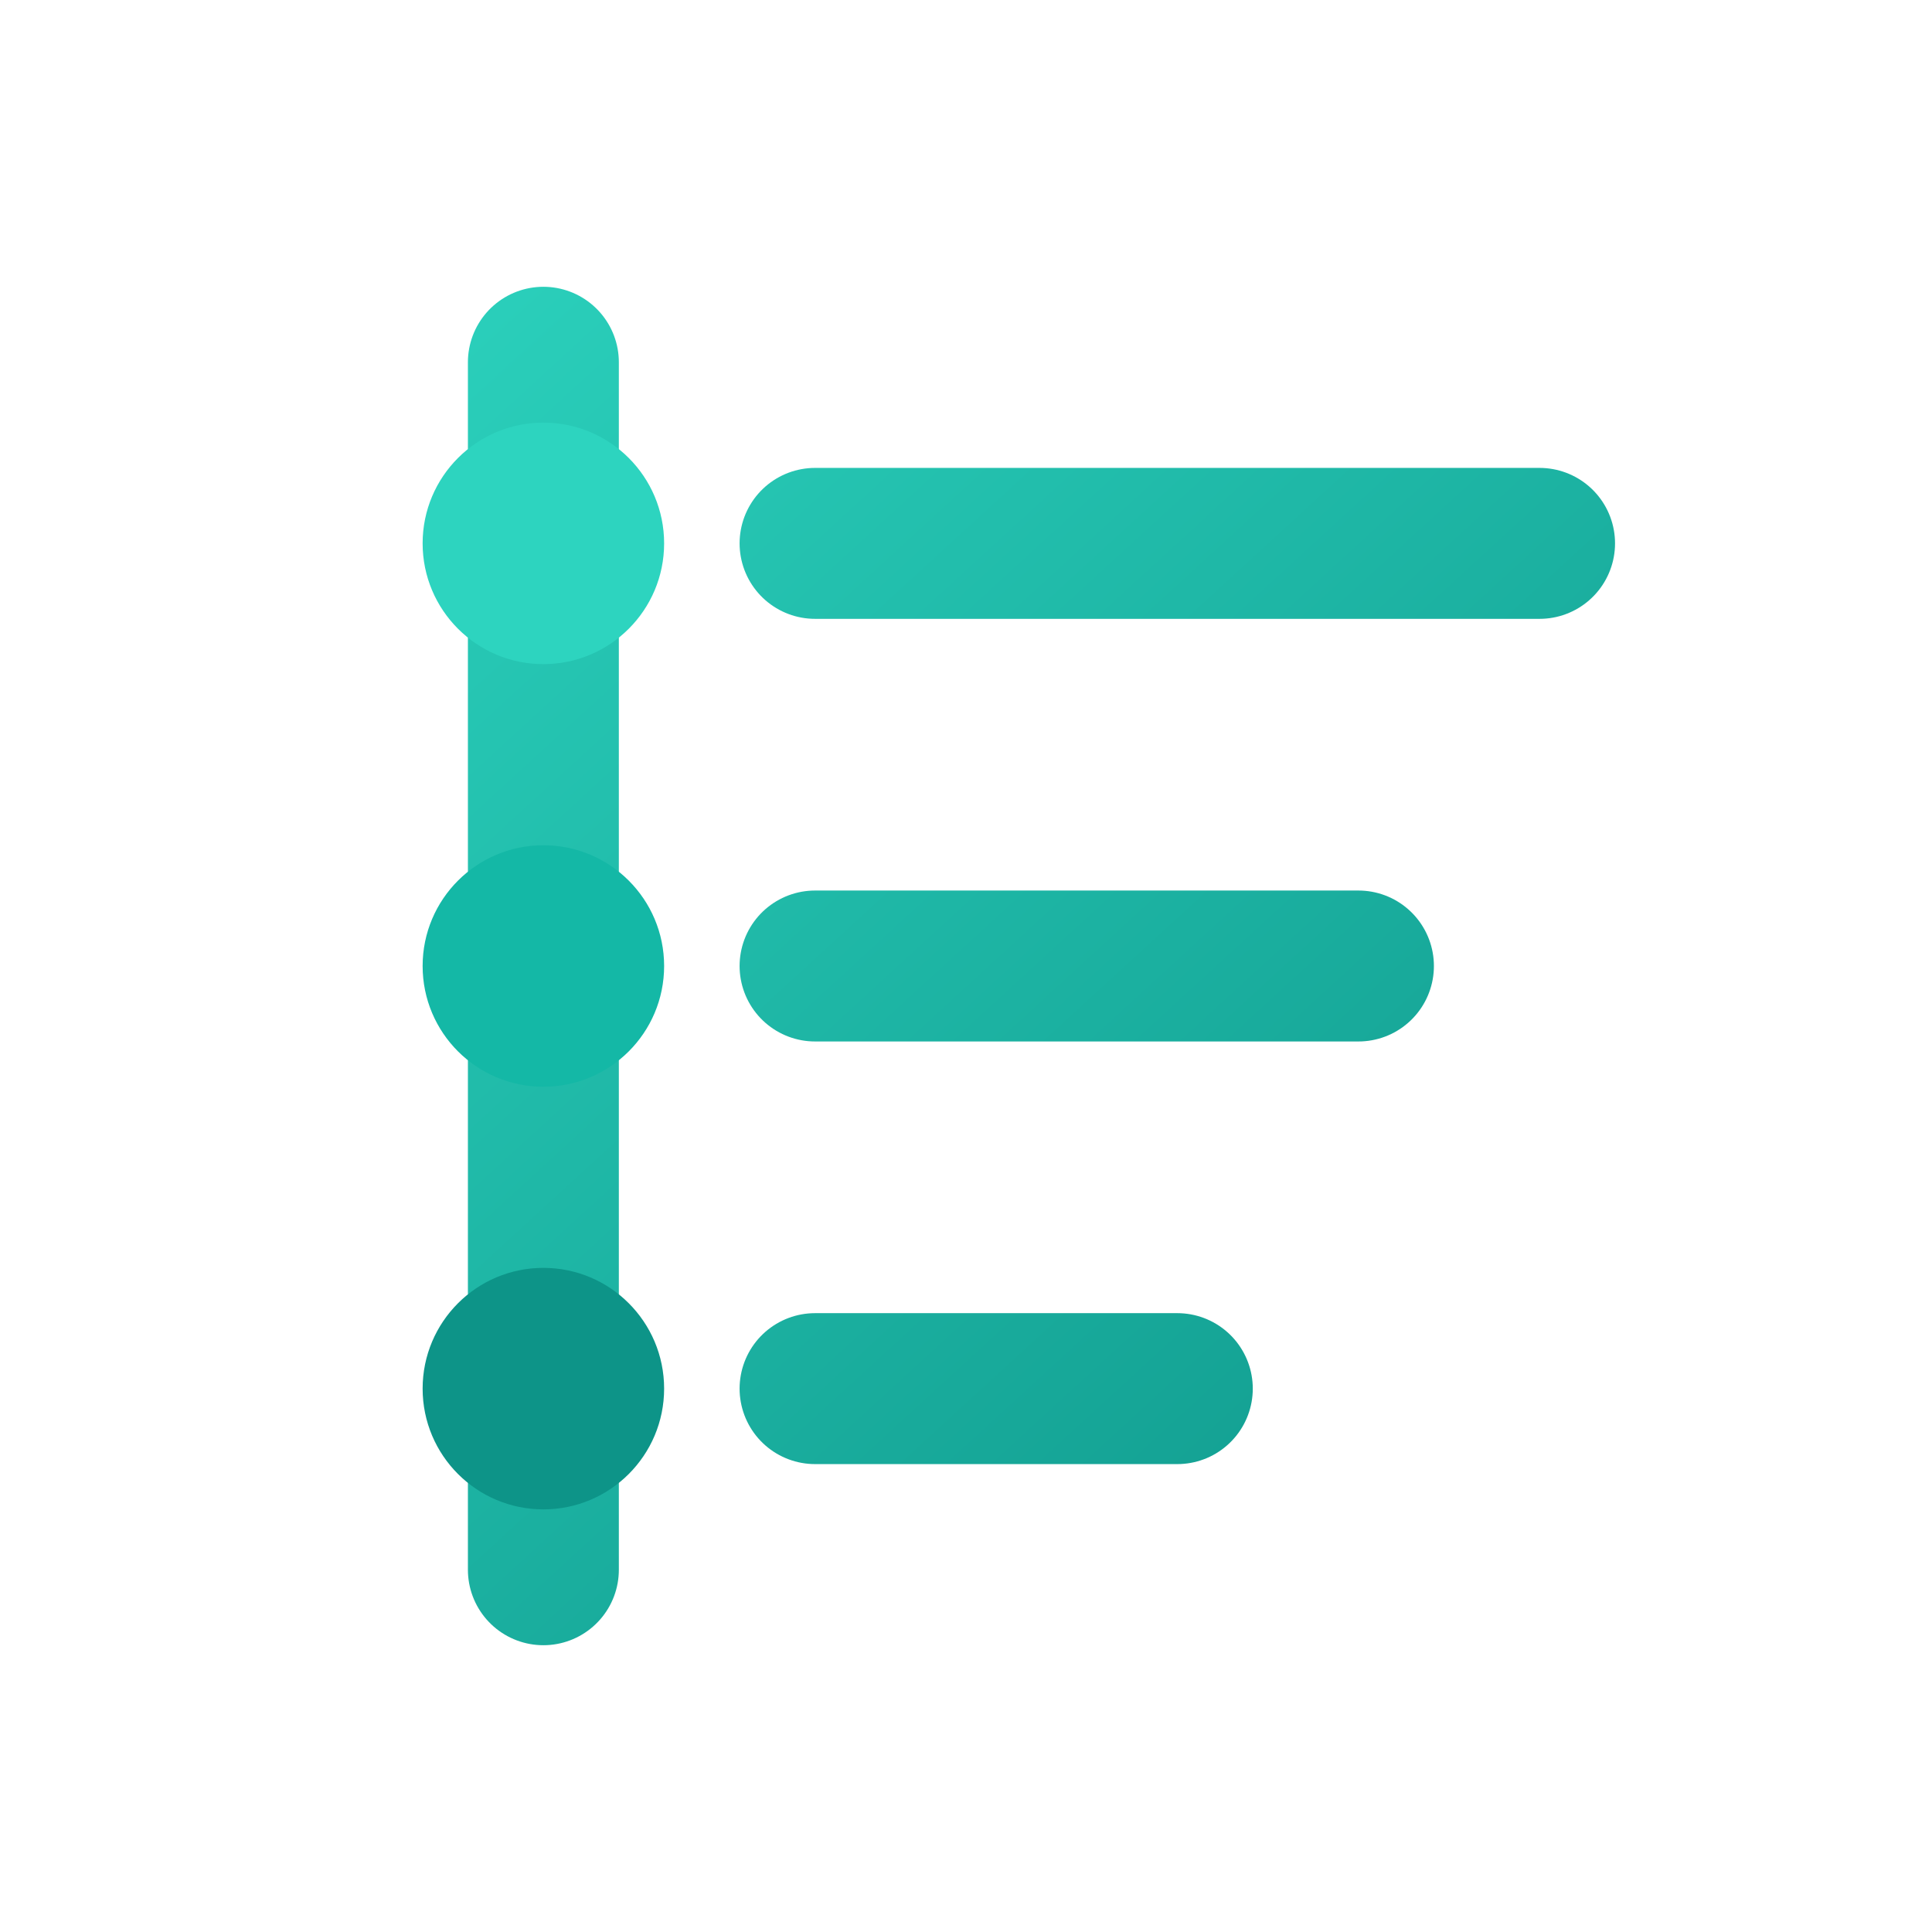
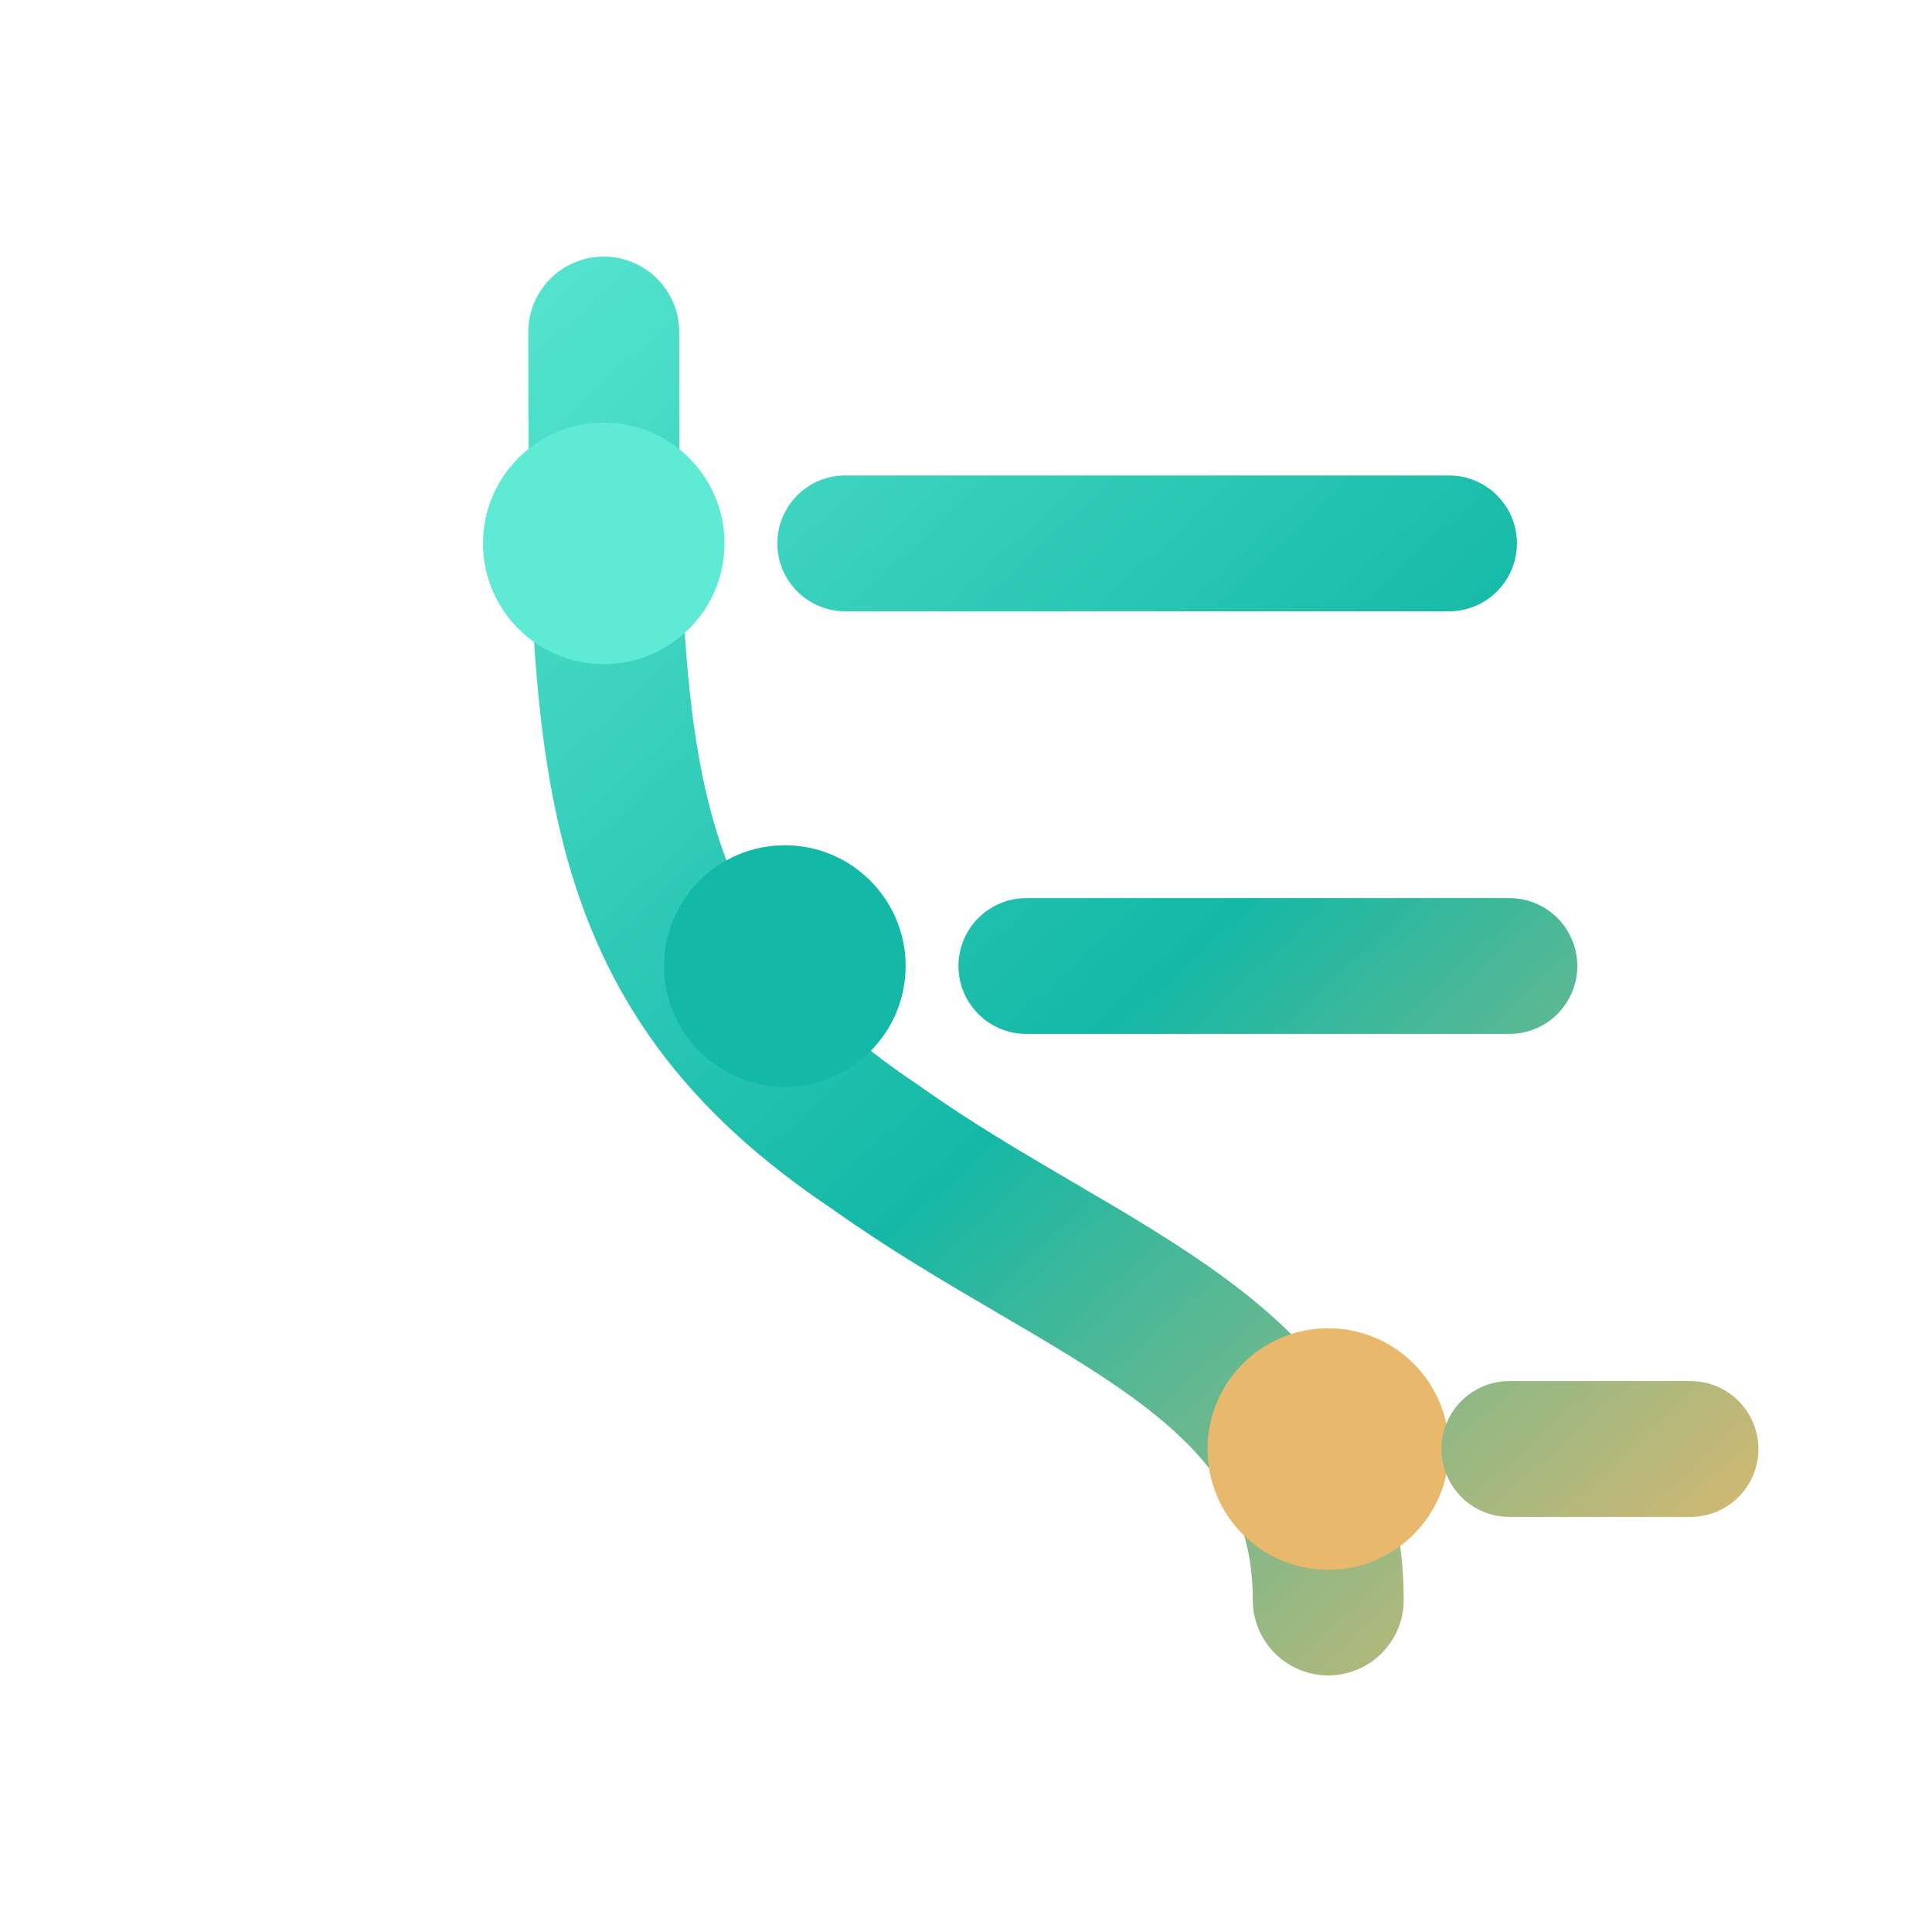
- <svg xmlns="http://www.w3.org/2000/svg" viewBox="0 0 128 128" role="img" aria-label="ChanLog mark">
+ <svg xmlns="http://www.w3.org/2000/svg" viewBox="0 0 128 128" role="img" aria-label="Evolora mark">
  <defs>
-     <linearGradient id="m" x1="20" y1="16" x2="108" y2="112" gradientUnits="userSpaceOnUse">
-       <stop offset="0%" stop-color="#2DD4BF" />
-       <stop offset="100%" stop-color="#0D9488" />
+     <linearGradient id="ev-m" x1="24" y1="16" x2="112" y2="112" gradientUnits="userSpaceOnUse">
+       <stop offset="0%" stop-color="#5EEAD4" />
+       <stop offset="55%" stop-color="#14B8A6" />
+       <stop offset="100%" stop-color="#E8B86D" />
    </linearGradient>
  </defs>
-   <g fill="none" stroke="url(#m)" stroke-linecap="round" stroke-linejoin="round">
-     <path d="M36 24v80" stroke-width="10" />
-     <circle cx="36" cy="36" r="8" fill="#2DD4BF" stroke="none" />
-     <circle cx="36" cy="64" r="8" fill="#14B8A6" stroke="none" />
-     <circle cx="36" cy="92" r="8" fill="#0D9488" stroke="none" />
-     <path d="M54 36h48" stroke-width="10" />
-     <path d="M54 64h36" stroke-width="10" />
-     <path d="M54 92h24" stroke-width="10" />
+   <g fill="none" stroke="url(#ev-m)" stroke-linecap="round" stroke-linejoin="round">
+     <path d="M40 22c0 28 0 42 18 54 14 10 30 14 30 30" stroke-width="10" />
+     <circle cx="40" cy="36" r="8" fill="#5EEAD4" stroke="none" />
+     <circle cx="52" cy="64" r="8" fill="#14B8A6" stroke="none" />
+     <circle cx="88" cy="96" r="8" fill="#E8B86D" stroke="none" />
+     <path d="M56 36h40" stroke-width="9" />
+     <path d="M68 64h32" stroke-width="9" />
+     <path d="M100 96h12" stroke-width="9" />
  </g>
</svg>
